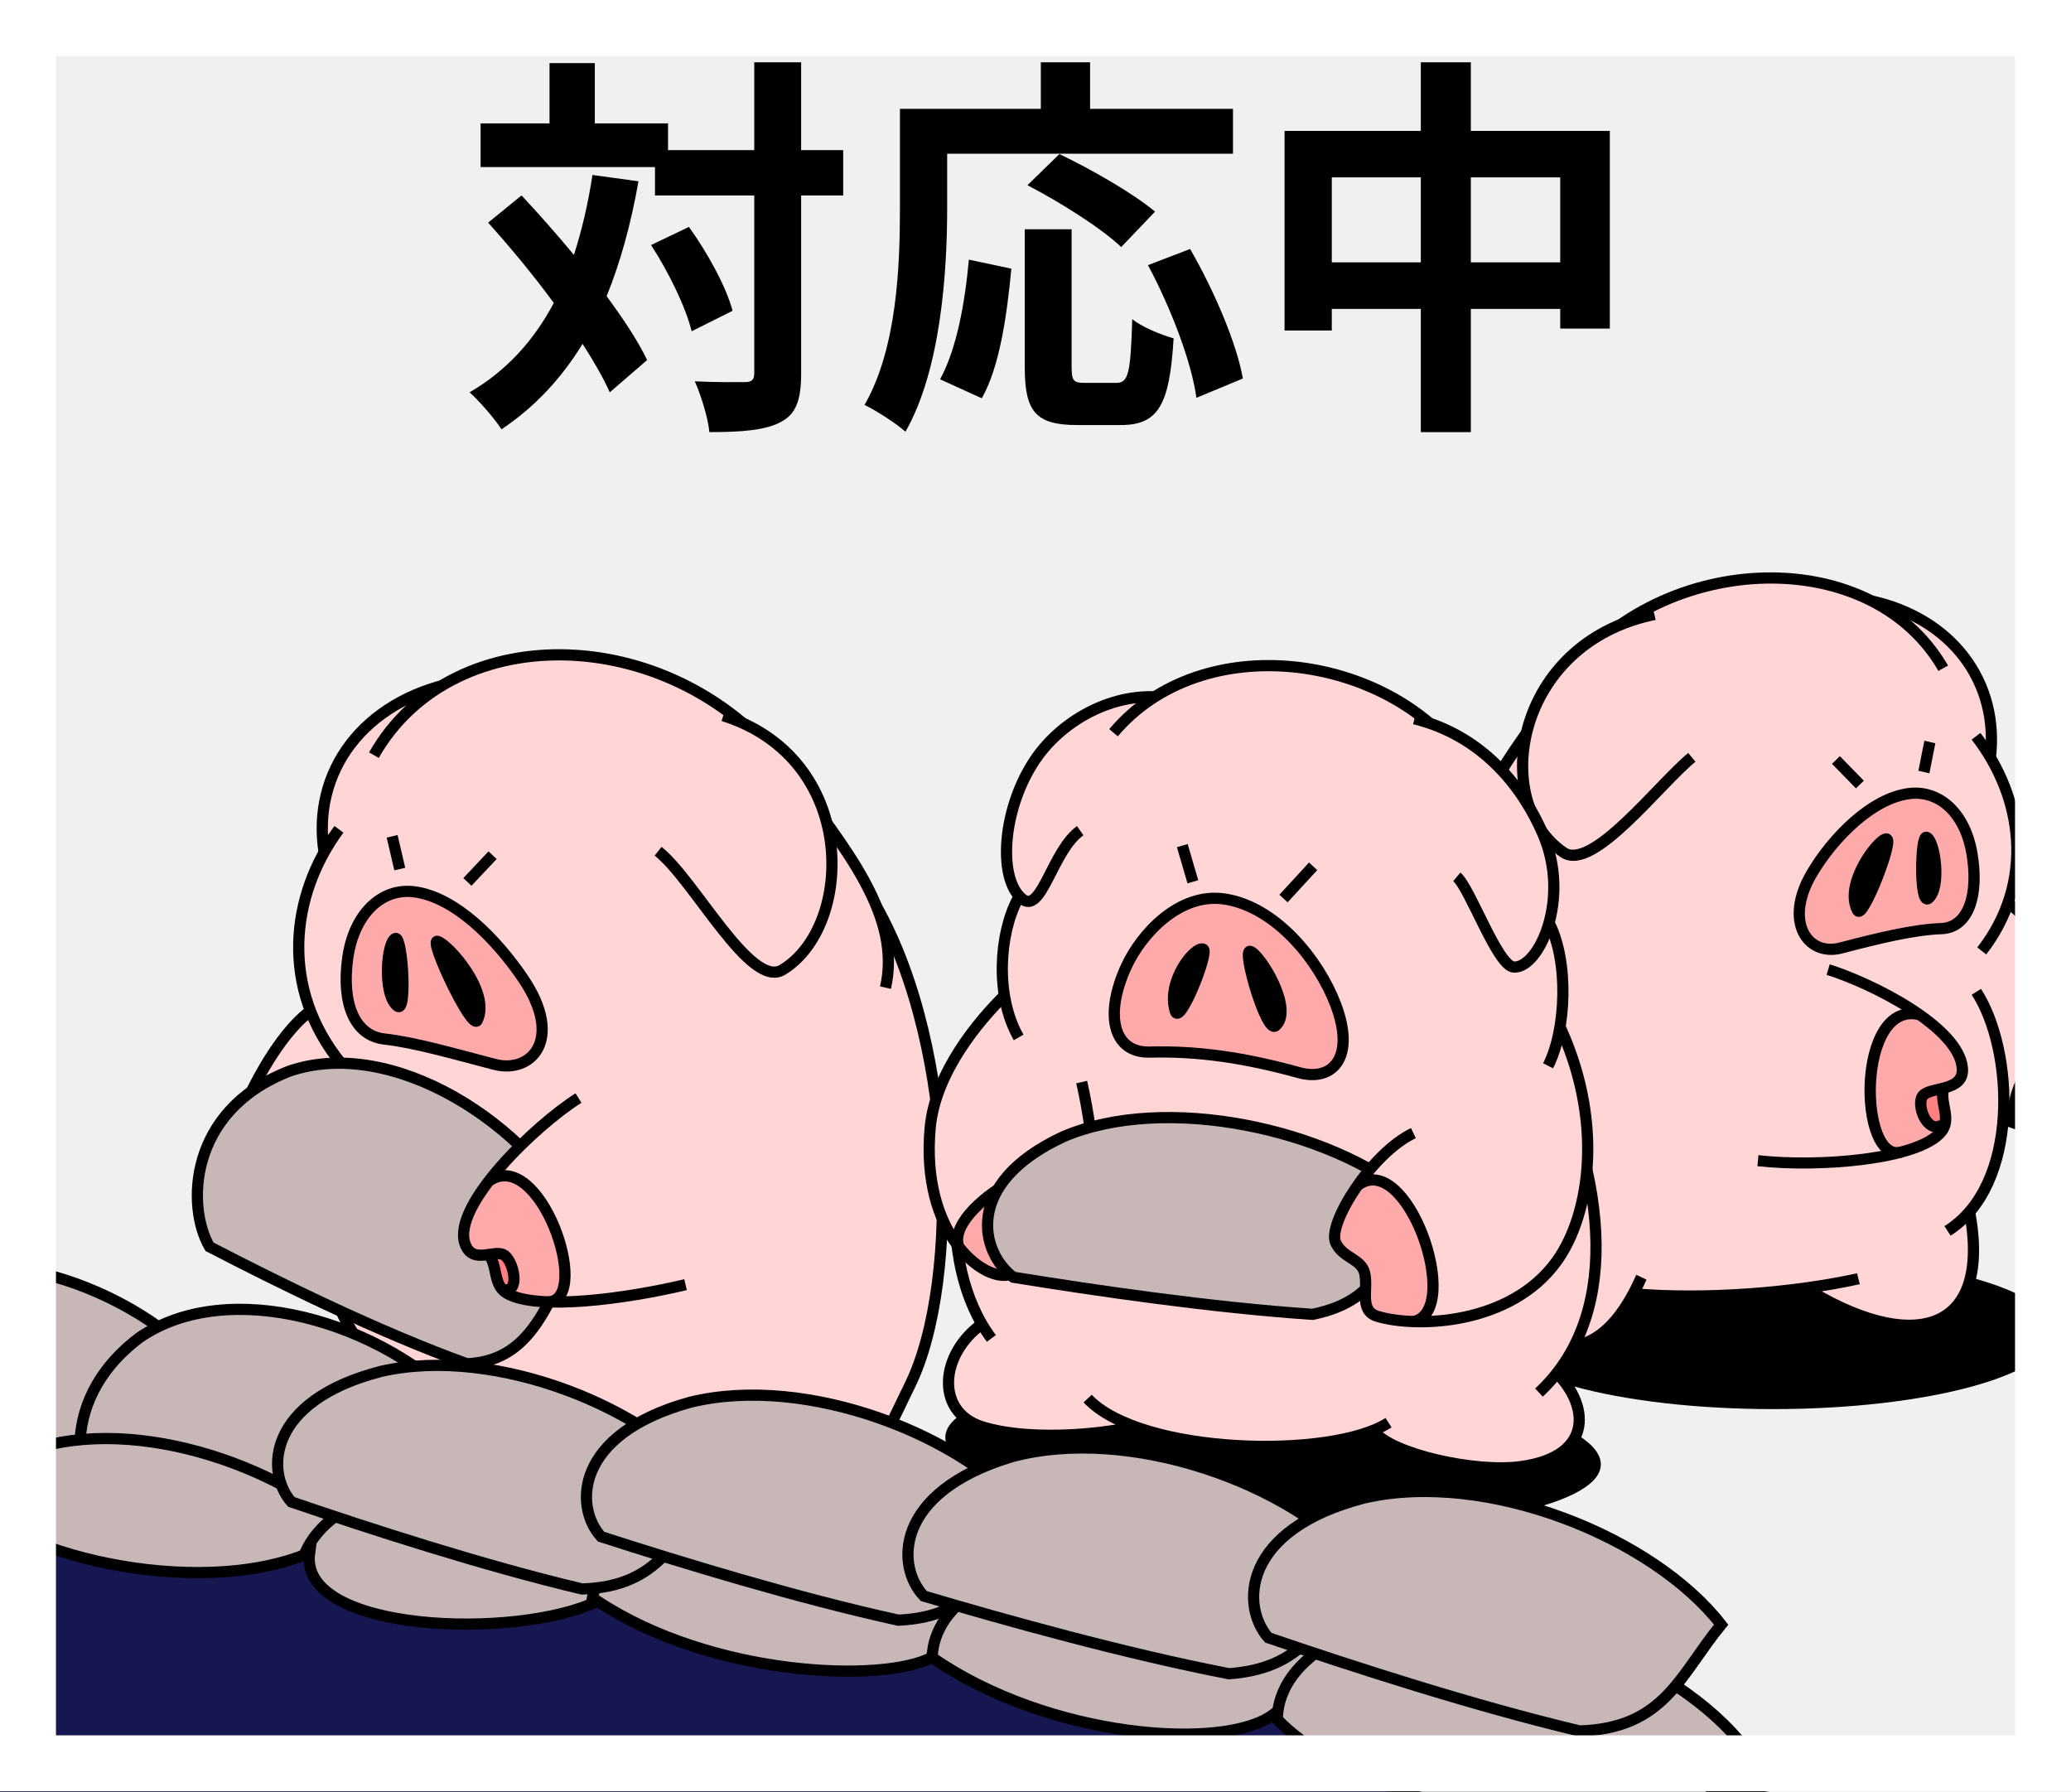
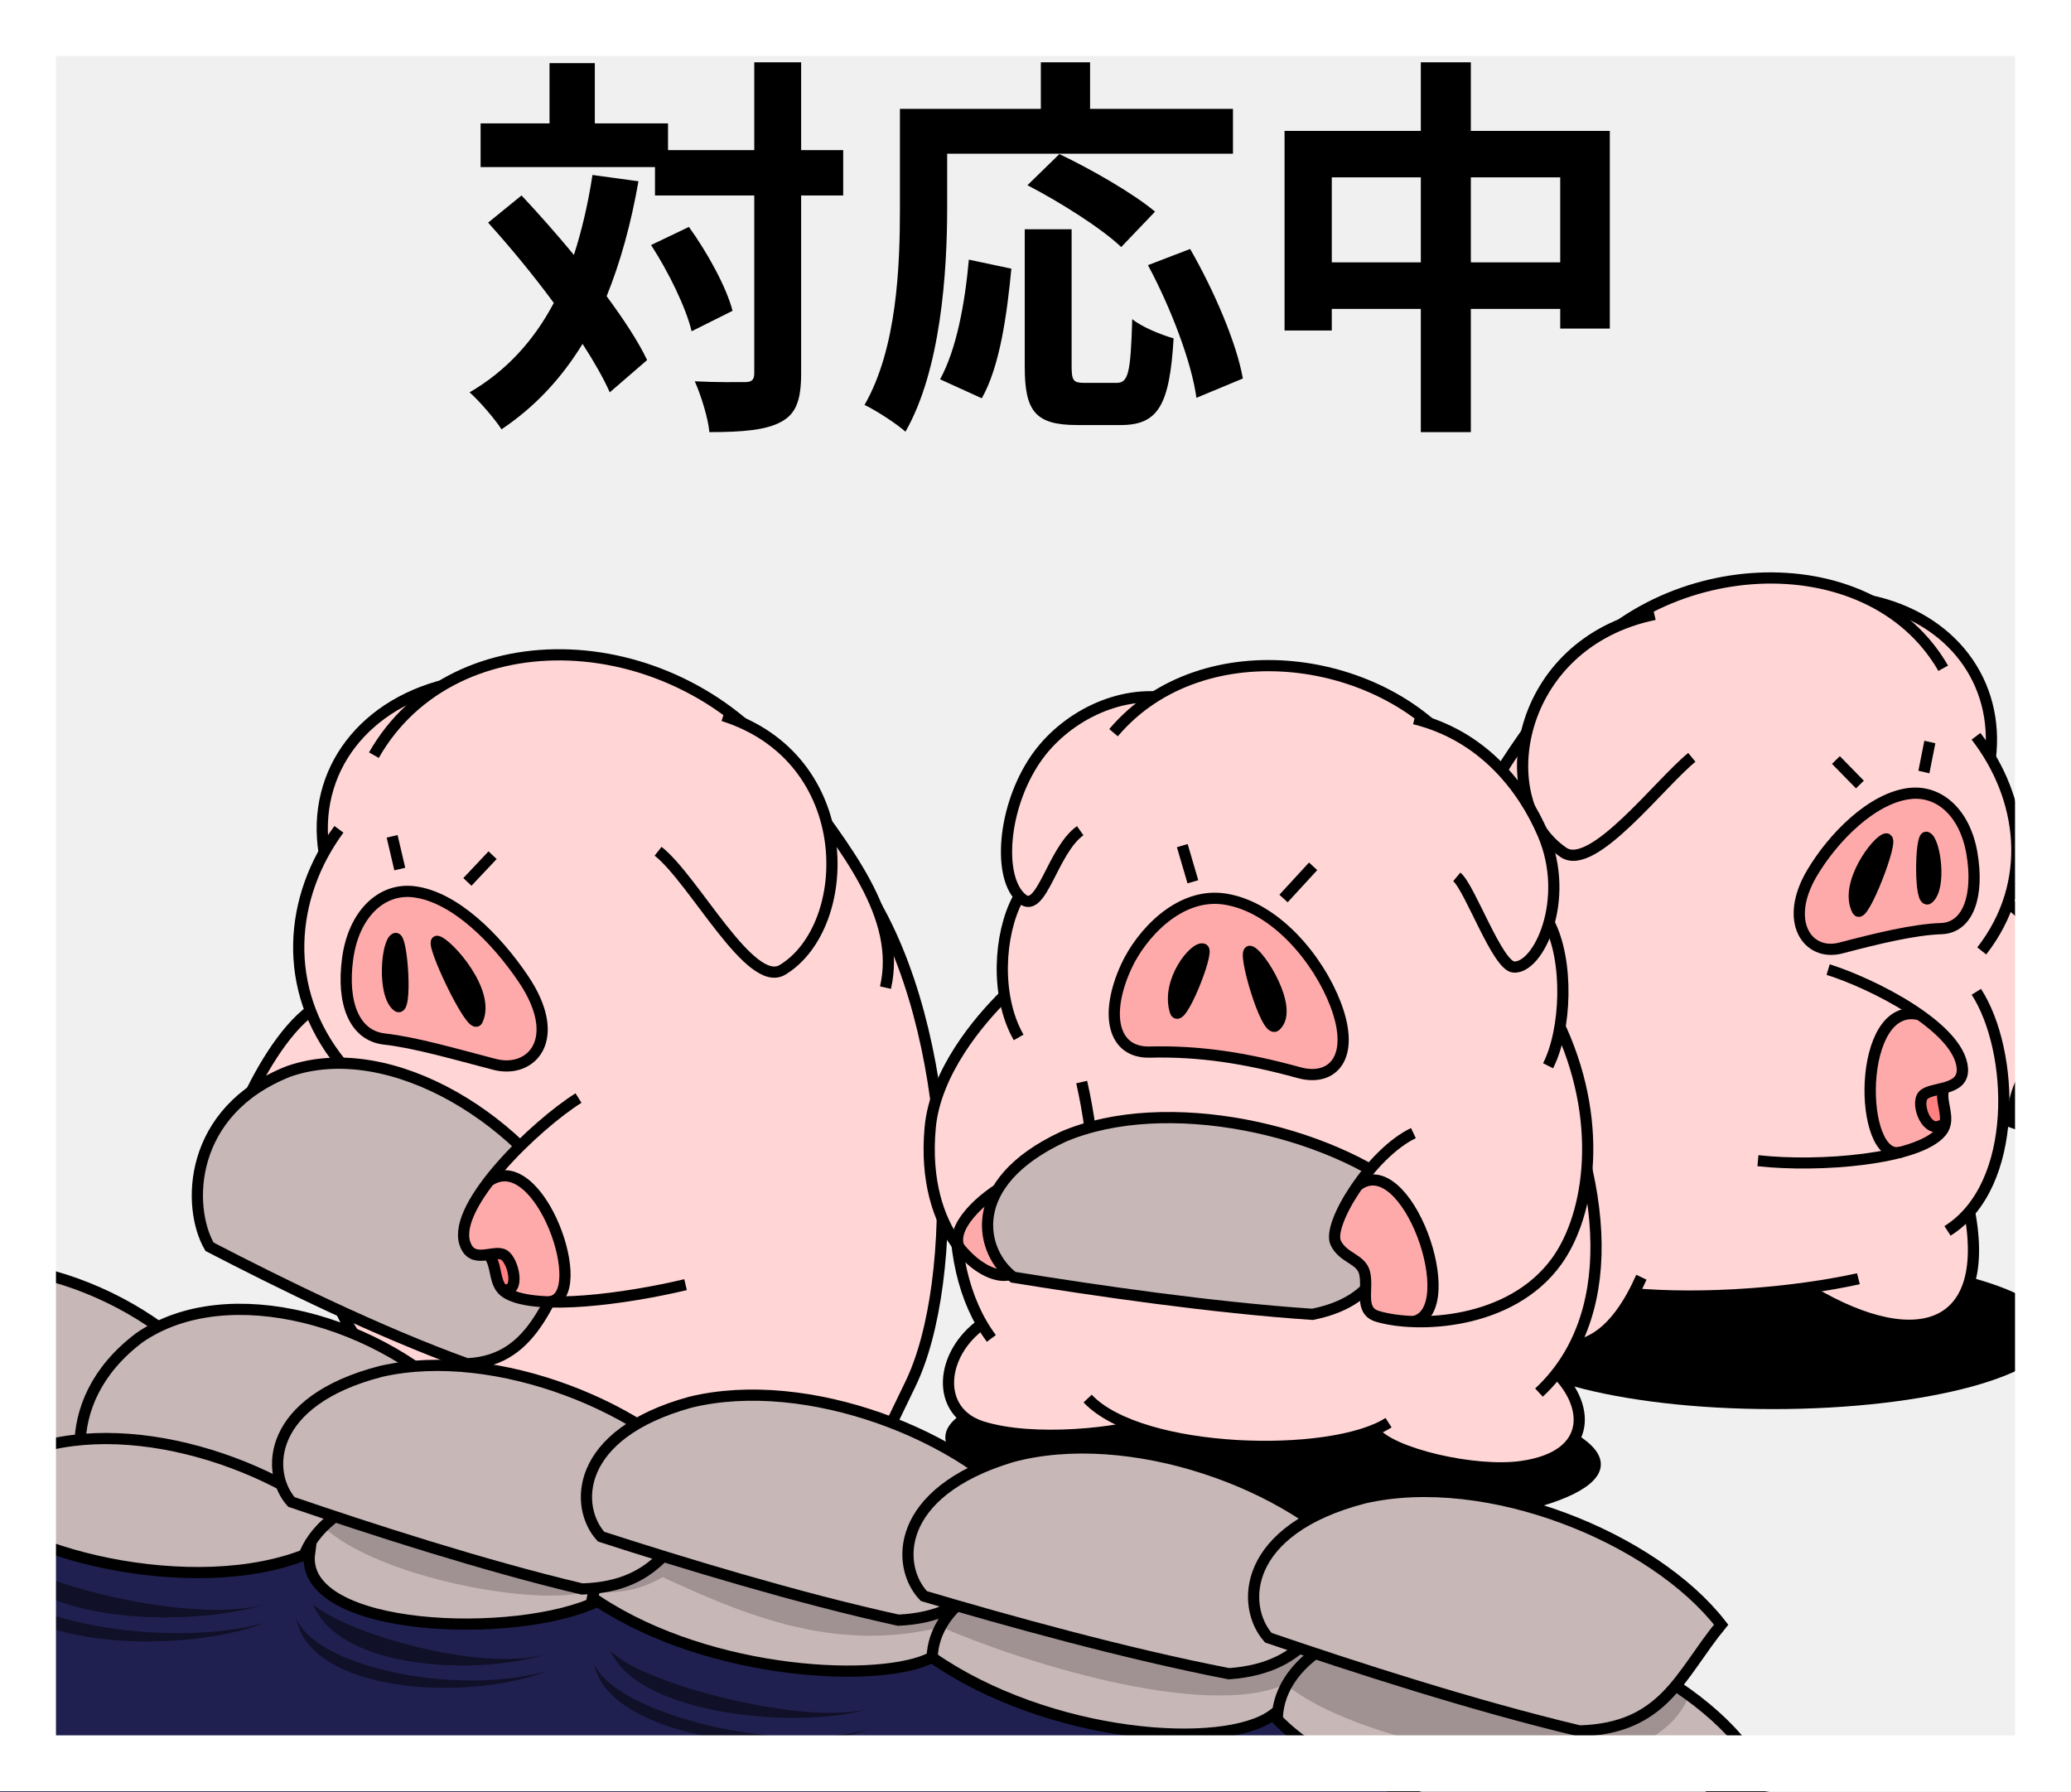
<svg xmlns="http://www.w3.org/2000/svg" width="370" height="320" id="svg3172" version="1.1">
  <defs id="defs3174" />
  <g id="layer1" transform="translate(0,-732.3622)" style="display:none">
    <path style="fill:none;stroke:#0000ff;stroke-width:1px;stroke-linecap:butt;stroke-linejoin:miter;stroke-opacity:1;display:inline" d="M 10,1042.362 360,742.362" id="path3025" />
    <path style="fill:none;stroke:#0000ff;stroke-width:1px;stroke-linecap:butt;stroke-linejoin:miter;stroke-opacity:1;display:inline" d="M 10,742.362 360,1042.362" id="path3027" />
    <path style="fill:none;stroke:#ff0000;stroke-width:1px;stroke-linecap:butt;stroke-linejoin:miter;stroke-opacity:1;display:inline" d="m 10,732.362 0,320" id="path3006" />
    <path style="fill:none;stroke:#ff0000;stroke-width:1px;stroke-linecap:butt;stroke-linejoin:miter;stroke-opacity:1;display:inline" d="m 360,732.362 0,320" id="path3010" />
    <path style="fill:none;stroke:#ff0000;stroke-width:1px;stroke-linecap:butt;stroke-linejoin:miter;stroke-opacity:1;display:inline" d="m 0,742.362 370,3e-5" id="path3016" />
    <path style="fill:none;stroke:#ff0000;stroke-width:1px;stroke-linecap:butt;stroke-linejoin:miter;stroke-opacity:1;display:inline" d="m 0,1042.362 370,0" id="path3018" />
  </g>
  <g id="layer3">
    <path style="fill:#000000;fill-opacity:1;stroke:none" id="path11578-5" d="m 396.687,247.168 a 59.397,16.263 0 1 1 -118.794,0 59.397,16.263 0 1 1 118.794,0 z" transform="matrix(0.985783,0.04311666,-0.04065994,0.8443494,-94.9991,35.94986)" />
    <path style="fill:#000000;fill-opacity:1;stroke:none" id="path11578" d="m 396.687,247.168 a 59.397,16.263 0 1 1 -118.794,0 59.397,16.263 0 1 1 118.794,0 z" transform="matrix(0.8452381,0,0,0.8452381,31.69354,29.0598)" />
    <g transform="matrix(-0.9172124,0,0.0329198,0.9172124,403.6905,-4.354819)" id="g4442-5" style="stroke-width:2.181">
      <path id="path5091-2-4-4-7" d="m 80.368,121.703 c -15.962,3.337 -24.8,15.954 -22.443,30.696 l 0.349,34.822 9.24,57.224 22.195,10.187 67.726,-80.215 z" style="fill:#ffd5d5;stroke:#000000;stroke-width:2.181;stroke-linecap:butt;stroke-linejoin:miter;stroke-opacity:1;display:inline" />
      <path style="fill:#ffd5d5;stroke:none;display:inline" d="m 60.813,221.367 c -4.473,2.395 -10.438,4.365 -13.735,3.627 -2.779,-0.622 -2.392,-5.39 -4.065,-6.994 -1.323,-0.032 -2.927,0.332 -3.544,-1.217 -2.514,-6.316 6.91,-29.217 15.928,-36.098 l 13.855,7.699 z" id="path3633-4-4" />
      <path id="path4441-5-7" d="M 98.532,255.052 C 77.286,268.873 61.439,264.55 65.159,240.55" style="fill:#ffd5d5;stroke:#000000;stroke-width:2.181;stroke-linecap:butt;stroke-linejoin:miter;stroke-opacity:1" />
      <path id="path4439-61-3" d="m 87.25,253.799 c 12.064,2.649 29.86,4.264 44.787,2.855 l 22.65,-81.27" style="fill:#ffd5d5;stroke:#000000;stroke-width:2.181;stroke-linecap:butt;stroke-linejoin:miter;stroke-opacity:1" />
      <path id="path3911-8-4" d="m 156.269,165.385 c 18.939,21.656 15.515,63.348 6.287,82.069 -5.285,10.722 -8.583,20.194 -18.562,19.534 -7.582,-0.501 -12.203,-8.757 -14.486,-13.481" style="fill:#ffd5d5;stroke:#000000;stroke-width:2.181;stroke-linecap:butt;stroke-linejoin:miter;stroke-opacity:1;display:inline" />
      <path id="path3536-6-0" d="m 66.464,134.9 c 13.553,-25.092 55.706,-22.602 74.301,2.842 10.465,14.319 21.534,26.361 18.65,39.092" style="fill:#ffd5d5;stroke:#000000;stroke-width:2.181;stroke-linecap:butt;stroke-linejoin:miter;stroke-opacity:1;display:inline" />
      <path id="path5093-4-2-5-8" d="m 60.553,148.152 c -8.82,11.936 -10.449,28.5 0.382,41.802" style="fill:#ffd5d5;stroke:#000000;stroke-width:2.181;stroke-linecap:butt;stroke-linejoin:miter;stroke-opacity:1;display:inline" />
      <path id="path5095-5-3-0-8" d="m 69.584,149.264 1.368,5.849" style="fill:none;stroke:#000000;stroke-width:2.181;stroke-linecap:butt;stroke-linejoin:miter;stroke-opacity:1;display:inline" />
      <path id="path5097-5-2-9-1" d="m 88.004,152.773 -4.501,4.772" style="fill:none;stroke:#000000;stroke-width:2.181;stroke-linecap:butt;stroke-linejoin:miter;stroke-opacity:1;display:inline" />
      <path id="path5099-1-2-0-5" d="m 122.351,124.418 c 27.44,5.579 33.509,36.479 19.363,46.351 -5.524,3.855 -19.187,-13.42 -25.663,-18.512" style="fill:#ffd5d5;stroke:#000000;stroke-width:2.181;stroke-linecap:butt;stroke-linejoin:miter;stroke-opacity:1;display:inline" />
      <path id="path5101-7-1-0-2" d="m 73.919,159.302 c 7.313,0.873 15.197,8.561 19.569,15.551 5.873,9.389 1.415,16.229 -5.136,14.531 -7.118,-1.845 -14.298,-3.591 -19.668,-3.772 -5.387,-0.182 -7.612,-6.64 -6.515,-14.69 1.065,-7.816 5.883,-12.321 11.749,-11.621 z" style="fill:#ffaaaa;stroke:#000000;stroke-width:2.181;stroke-linecap:butt;stroke-linejoin:miter;stroke-opacity:1;display:inline" />
      <path id="path5105-1-6-6-3" d="m 84.86,182.077 c -0.937,1.931 -7.741,-14.141 -6.133,-13.944 1.735,0.212 8.6,8.858 6.133,13.944 z" style="fill:#000000;stroke:#000000;stroke-width:2.181;display:inline" />
      <path id="path5107-1-8-1-2" d="m 70.876,167.819 c 1.224,-0.42 1.89,13.325 0.126,11.917 -2.725,-2.174 -1.68,-11.384 -0.126,-11.917 z" style="fill:#000000;stroke:#000000;stroke-width:2.181;display:inline" />
      <path id="path3633-01-4" d="m 43.114,217.655 c 1.673,1.604 1.334,6.187 4.065,6.994 2.247,0.664 6.784,-0.746 6.784,-0.746 6.736,-1.618 -7.223,-24.433 -13.508,-17.657 0,0 -2.592,7.109 -0.884,10.193 1.37,2.474 3.544,1.217 3.544,1.217 z" style="fill:#ffaaaa;stroke:none;display:inline" />
      <path id="path5109-2-7-9-34-12-6" d="m 45.143,223.102 c 4.271,1.86 2.653,-3.168 1.467,-4.419 -1.394,-1.471 -3.395,-0.631 -3.395,-0.631 1.673,1.604 1.928,5.05 1.928,5.05 z" style="fill:#ff8080;stroke:none;display:inline" />
      <path style="fill:none;stroke:#000000;stroke-width:2.181;stroke-linecap:butt;stroke-linejoin:miter;stroke-opacity:1;display:inline" d="m 60.976,221.197 c -4.473,2.395 -10.438,4.365 -13.735,3.627 -2.779,-0.622 -2.392,-5.39 -4.065,-6.994" id="path3633-6" />
      <path style="fill:none;stroke:#000000;stroke-width:2.181;stroke-linecap:butt;stroke-linejoin:miter;stroke-opacity:1;display:inline" d="m 45.103,222.88 c 4.271,1.86 2.653,-3.168 1.467,-4.419 -1.394,-1.471 -5.651,0.67 -6.938,-1.848 -2.745,-5.369 6.497,-29.217 15.928,-36.098" id="path5109-2-7-9-34-6" />
      <path id="path5111-7-6-0-4-2" d="m 54.024,224.078 c 6.736,-1.618 -7.216,-24.592 -13.5,-17.816" style="fill:none;stroke:#000000;stroke-width:2.181;stroke-linecap:butt;stroke-linejoin:miter;stroke-opacity:1;display:inline" />
      <path id="path3570-89-9" d="M 69.558,244.478 C 55.135,235.621 55.262,209.373 62.274,197.915" style="fill:#ffd5d5;stroke:#000000;stroke-width:2.181;stroke-linecap:butt;stroke-linejoin:miter;stroke-opacity:1;display:inline" />
    </g>
    <g transform="matrix(-0.972022,0.3629285,0.3978155,0.9589961,342.9625,-52.286)" id="g4433-0" style="stroke-width:1.928">
      <path id="path3475-5-4" d="m 121.632,224.649 c -9.295,4.796 -25.651,9.491 -31.085,6.368 -2.707,-1.556 -1.515,-5.314 -3.605,-7.309 0,0 -2.962,1.271 -3.943,-1.652 -2.288,-6.821 8.801,-19.183 14.845,-23.999" style="fill:#ffd5d5;stroke:none;display:inline" />
      <path id="path5109-2-7-3-7-9" d="m 83.015,222.231 c -1.538,-4.26 3.299,-11.222 3.299,-11.222 9.046,-6.312 19.616,20.344 11.939,21.06 0,0 -5.797,0.618 -7.69,-0.877 -2.451,-1.935 -1.515,-5.314 -3.605,-7.309 0,0 -3.043,0.842 -3.943,-1.652 z" style="fill:#ffaaaa;stroke:none;display:inline" />
      <path id="path5109-2-7-3-9-3" d="m 89.867,230.212 c 3.171,0.803 2.98,-4.864 1.221,-5.854 -1.815,-1.022 -4.125,-0.383 -4.125,-0.383 2.089,1.995 2.905,6.237 2.905,6.237 z" style="fill:#ff8080;stroke:none;display:inline" />
      <g id="g12395-4-1" style="stroke-width:1.896;display:inline" transform="matrix(-1.016403,0,0,1.016403,166.0771,31.00509)">
        <path id="path3475-1" d="m 43.681,190.552 c 9.145,4.719 25.237,9.338 30.583,6.265 2.664,-1.531 1.465,-5.141 3.52,-7.104" style="fill:none;stroke:#000000;stroke-width:1.896;stroke-linecap:butt;stroke-linejoin:miter;stroke-opacity:1;display:inline" />
        <path id="path5109-2-7-3-99" d="m 74.953,195.762 c -3.12,0.79 -2.932,-4.786 -1.201,-5.76 1.785,-1.005 6.677,1.859 7.938,-2.001 2.197,-6.729 -8.659,-18.874 -14.605,-23.611" style="fill:none;stroke:#000000;stroke-width:1.896;stroke-linecap:butt;stroke-linejoin:miter;stroke-opacity:1;display:inline" />
        <path style="fill:none;stroke:#000000;stroke-width:1.896;stroke-linecap:butt;stroke-linejoin:miter;stroke-opacity:1;display:inline" d="M 66.698,197.679 C 59.145,196.975 69.544,170.749 78.444,176.96" id="path5111-7-6-7-5" />
      </g>
    </g>
    <path style="fill:#c8b7b7;stroke:#000000;stroke-width:2;stroke-linecap:butt;stroke-linejoin:miter;stroke-opacity:1" d="M 36.463,244.146 C 21.533,228.083 -6.178,220.168 -21.978,231.161 c -15.547,11.787 -10.969,28.41 -5.124,34.047 13.719,2.818 33.332,6.41 49.952,7.569 11.899,-3.973 10.823,-16.102 13.613,-28.631 z" id="path3750-1-6" />
    <path style="fill:#161650;stroke:#000000;stroke-width:2;stroke-linecap:butt;stroke-linejoin:miter;stroke-opacity:1" d="m -38.602,263.751 0,105.88 449.991,0 0,-33.088 z" id="path4578" />
    <g id="g4442" style="stroke-width:2">
      <path id="path5091-2-4-4" d="m 81.11,121.973 c -15.962,3.337 -25.542,15.684 -23.184,30.426 l 0.349,34.822 9.24,57.224 22.195,10.187 67.726,-80.215 z" style="fill:#ffd5d5;stroke:#000000;stroke-width:2;stroke-linecap:butt;stroke-linejoin:miter;stroke-opacity:1;display:inline" />
      <path style="fill:#ffd5d5;stroke:none;display:inline" d="m 60.813,221.367 c -4.473,2.395 -10.438,4.365 -13.735,3.627 -2.779,-0.622 -2.392,-5.39 -4.065,-6.994 -1.323,-0.032 -2.927,0.332 -3.544,-1.217 -2.514,-6.316 6.91,-29.217 15.928,-36.098 l 13.855,7.699 z" id="path3633-4" />
      <path id="path4441-5" d="M 98.532,255.052 C 77.286,268.873 61.439,264.55 65.159,240.55" style="fill:#ffd5d5;stroke:#000000;stroke-width:2;stroke-linecap:butt;stroke-linejoin:miter;stroke-opacity:1" />
      <path id="path4439-61" d="m 87.25,253.799 c 12.064,2.649 29.86,4.264 44.787,2.855 l 22.65,-81.27" style="fill:#ffd5d5;stroke:#000000;stroke-width:2;stroke-linecap:butt;stroke-linejoin:miter;stroke-opacity:1" />
      <path id="path3911-8" d="m 155.125,159.477 c 15.508,24.706 16.658,69.257 7.43,87.977 -5.285,10.722 -8.583,20.194 -18.562,19.534 -7.582,-0.501 -12.203,-8.757 -14.486,-13.481" style="fill:#ffd5d5;stroke:#000000;stroke-width:2;stroke-linecap:butt;stroke-linejoin:miter;stroke-opacity:1;display:inline" />
      <path id="path3536-6" d="m 66.801,134.9 c 14.362,-25.226 54.291,-23.411 73.964,2.842 10.636,14.192 20.321,25.956 17.437,38.688" style="fill:#ffd5d5;stroke:#000000;stroke-width:2;stroke-linecap:butt;stroke-linejoin:miter;stroke-opacity:1;display:inline" />
      <path id="path5093-4-2-5" d="m 60.553,148.152 c -8.82,11.936 -10.449,28.5 0.382,41.802" style="fill:#ffd5d5;stroke:#000000;stroke-width:2;stroke-linecap:butt;stroke-linejoin:miter;stroke-opacity:1;display:inline" />
      <path id="path5095-5-3-0" d="m 70.056,149.399 1.368,5.849" style="fill:none;stroke:#000000;stroke-width:2;stroke-linecap:butt;stroke-linejoin:miter;stroke-opacity:1;display:inline" />
      <path id="path5097-5-2-9" d="m 88.004,152.773 -4.501,4.772" style="fill:none;stroke:#000000;stroke-width:2;stroke-linecap:butt;stroke-linejoin:miter;stroke-opacity:1;display:inline" />
      <path id="path5099-1-2-0" d="m 129.213,127.849 c 24.2,7.676 23.407,37.623 10.595,45.398 -5.759,3.495 -15.756,-16.088 -22.233,-21.18" style="fill:#ffd5d5;stroke:#000000;stroke-width:2;stroke-linecap:butt;stroke-linejoin:miter;stroke-opacity:1;display:inline" />
      <path id="path5101-7-1-0" d="m 73.919,159.302 c 7.313,0.873 14.755,8.421 19.569,15.551 7.295,10.807 1.438,16.987 -5.113,15.29 -7.118,-1.845 -14.085,-3.899 -19.691,-4.53 -5.357,-0.603 -7.667,-6.348 -6.571,-14.398 1.065,-7.816 5.939,-12.613 11.804,-11.913 z" style="fill:#ffaaaa;stroke:#000000;stroke-width:2;stroke-linecap:butt;stroke-linejoin:miter;stroke-opacity:1;display:inline" />
      <path id="path5105-1-6-6" d="m 85.265,182.279 c -0.937,1.931 -8.696,-14.489 -7.12,-14.118 1.82,0.428 9.587,9.032 7.12,14.118 z" style="fill:#000000;stroke:#000000;stroke-width:2;display:inline" />
      <path id="path5107-1-8-1" d="m 70.656,167.643 c 1.224,-0.42 2.111,13.502 0.347,12.094 -2.725,-2.174 -1.901,-11.56 -0.347,-12.094 z" style="fill:#000000;stroke:#000000;stroke-width:2;display:inline" />
      <path id="path3633-01" d="m 43.114,217.655 c 1.673,1.604 1.334,6.187 4.065,6.994 2.247,0.664 6.784,-0.746 6.784,-0.746 6.736,-1.618 -7.223,-24.433 -13.508,-17.657 0,0 -2.592,7.109 -0.884,10.193 1.37,2.474 3.544,1.217 3.544,1.217 z" style="fill:#ffaaaa;stroke:none;display:inline" />
      <path id="path5109-2-7-9-34-12" d="m 45.143,223.102 c 4.271,1.86 2.653,-3.168 1.467,-4.419 -1.394,-1.471 -3.395,-0.631 -3.395,-0.631 1.673,1.604 1.928,5.05 1.928,5.05 z" style="fill:#ff8080;stroke:none;display:inline" />
      <path style="fill:none;stroke:#000000;stroke-width:2;stroke-linecap:butt;stroke-linejoin:miter;stroke-opacity:1;display:inline" d="m 60.976,221.197 c -4.473,2.395 -10.438,4.365 -13.735,3.627 -2.779,-0.622 -2.392,-5.39 -4.065,-6.994" id="path3633" />
      <path style="fill:none;stroke:#000000;stroke-width:2;stroke-linecap:butt;stroke-linejoin:miter;stroke-opacity:1;display:inline" d="m 45.103,222.88 c 4.271,1.86 2.653,-3.168 1.467,-4.419 -1.394,-1.471 -5.651,0.67 -6.938,-1.848 -2.745,-5.369 6.497,-29.217 15.928,-36.098" id="path5109-2-7-9-34" />
      <path id="path5111-7-6-0-4" d="m 54.024,224.078 c 6.736,-1.618 -7.216,-24.592 -13.5,-17.816" style="fill:none;stroke:#000000;stroke-width:2;stroke-linecap:butt;stroke-linejoin:miter;stroke-opacity:1;display:inline" />
      <path id="path3570-89" d="M 69.558,244.478 C 55.135,235.621 55.262,209.373 62.274,197.915" style="fill:#ffd5d5;stroke:#000000;stroke-width:2;stroke-linecap:butt;stroke-linejoin:miter;stroke-opacity:1;display:inline" />
    </g>
    <path style="fill:#c8b7b7;stroke:#000000;stroke-width:2;stroke-linecap:butt;stroke-linejoin:miter;stroke-opacity:1" d="m 104.333,219.795 c -9.982,-19.526 -34.484,-34.7 -52.683,-28.432 -18.172,7.1 -18.302,24.341 -14.216,31.359 12.43,6.453 30.32,15.258 45.993,20.906 12.532,-0.577 14.804,-12.539 20.906,-23.833 z" id="path3750" />
    <path style="fill:#c8b7b7;stroke:#000000;stroke-width:2;stroke-linecap:butt;stroke-linejoin:miter;stroke-opacity:1" d="M 83.299,251.985 C 68.37,235.922 40.659,228.007 24.859,239 c -15.547,11.787 -10.969,28.41 -5.124,34.047 13.719,2.818 33.332,6.41 49.952,7.569 11.899,-3.973 10.823,-16.102 13.613,-28.631 z" id="path3750-1" />
    <path style="fill:#c8b7b7;stroke:#000000;stroke-width:2;stroke-linecap:butt;stroke-linejoin:miter;stroke-opacity:1" d="m 67.332,278.736 c -11.037,-14.225 -38.128,-25.279 -58.252,-20.713 -20.093,5.172 -20.236,17.733 -15.719,22.846 13.744,4.701 33.524,11.116 50.854,15.23 13.856,-0.421 16.369,-9.135 23.116,-17.363 z" id="path3750-7" />
    <path style="fill:#c8b7b7;stroke:#000000;stroke-width:2;stroke-linecap:butt;stroke-linejoin:miter;stroke-opacity:1" d="M 131.535,286.654 C 120.265,272.128 92.601,260.841 72.053,265.503 51.536,270.785 51.389,283.611 56.002,288.832 c 14.034,4.8 34.232,11.35 51.929,15.552 14.149,-0.429 16.714,-9.328 23.604,-17.729 z" id="path3750-7-4" />
    <path style="fill:#c8b7b7;stroke:#000000;stroke-width:2;stroke-linecap:butt;stroke-linejoin:miter;stroke-opacity:1" d="m 184.952,292.549 c -11.469,-14.782 -39.62,-26.268 -60.53,-21.524 -20.878,5.375 -21.028,18.426 -16.333,23.739 14.281,4.885 34.835,11.55 52.843,15.826 14.398,-0.437 17.009,-9.493 24.02,-18.042 z" id="path3750-7-0" />
    <g id="g4498" style="stroke-width:2">
      <path id="path4243" d="m 205.791,253.927 c -5.3,2.068 -21.148,3.875 -30.39,0.932 -8.379,-2.668 -7.498,-13.007 0.113,-18.399 l 101.917,8.175 c 6.62,5.967 7.539,15.511 -5.614,17.347 -8.464,1.182 -23.259,-2.324 -26.225,-6.178" style="fill:#ffd5d5;stroke:#000000;stroke-width:2;stroke-linecap:butt;stroke-linejoin:miter;stroke-opacity:1;display:inline" />
      <path id="path4309" d="m 177.115,239.095 c -10.066,-13.462 -8.17,-38.567 4.24,-56.904 l 93.071,2.326 c 14.011,27.766 14.389,51.342 0.523,64.254" style="fill:#ffd5d5;stroke:#000000;stroke-width:2;stroke-linecap:butt;stroke-linejoin:miter;stroke-opacity:1;display:inline" />
      <path id="path3570-7-9-0" d="m 248.074,254.149 c -10.242,6.588 -44.286,5.748 -53.759,-4.307" style="fill:#ffd5d5;stroke:#000000;stroke-width:2;stroke-linecap:butt;stroke-linejoin:miter;stroke-opacity:1;display:inline" />
      <path id="path5109-2-7-7-20-2-7-1" d="m 179.573,177.739 c -4.84,4.728 -12.51,13.942 -13.408,23.723 -1.74,18.945 9.41,27.49 14.075,26.307 3.396,-0.861 0.097,-6.795 3.673,-7.702 3.558,-0.902 6.929,1.195 9.72,-0.563 2.908,-1.832 2.076,-15.288 -0.405,-26.161" style="fill:#ffd5d5;stroke:none;display:inline" />
      <path id="path5111-7-6-1-0-5-6-4" d="m 195.389,211.112 c -3.786,-8.984 -27.17,4.772 -23.889,11.845 0,0 4.217,5.965 8.883,4.782 3.396,-0.861 0.097,-6.795 3.673,-7.702 3.558,-0.902 6.929,1.195 9.72,-0.563 2.908,-1.832 1.614,-8.362 1.614,-8.362 z" style="fill:#ffaaaa;stroke:none;display:inline" />
      <path id="path5109-2-7-7-20-2-7" d="m 179.596,177.695 c -4.84,4.728 -12.51,13.942 -13.408,23.723 -1.74,18.945 9.41,27.49 14.075,26.307 3.396,-0.861 0.097,-6.795 3.673,-7.702 3.558,-0.902 6.929,1.195 9.72,-0.563 2.908,-1.832 2.076,-15.288 -0.405,-26.161" style="fill:none;stroke:#000000;stroke-width:2;stroke-linecap:butt;stroke-linejoin:miter;stroke-opacity:1;display:inline" />
      <path id="path5111-7-6-1-0-5-6" d="m 171.38,222.942 c -3.281,-7.073 20.344,-20.898 24.131,-11.914" style="fill:none;stroke:#000000;stroke-width:2;stroke-linecap:butt;stroke-linejoin:miter;stroke-opacity:1;display:inline" />
    </g>
    <path style="fill:#c8b7b7;stroke:#000000;stroke-width:2;stroke-linecap:butt;stroke-linejoin:miter;stroke-opacity:1" d="m 252.1,213.878 c -14.612,-12.2 -43.902,-18.63 -62.138,-10.817 -18.039,8.406 -14.718,20.807 -8.933,25.102 14.61,2.369 35.539,5.432 53.462,6.632 13.307,-2.697 13.34,-11.698 17.609,-20.917 z" id="path3750-7-4-9" />
    <g id="g11550">
      <path style="fill:#ffd5d5;stroke:none;display:inline" d="m 122.481,229.492 c -10.588,2.511 -26.45,4.68 -31.884,1.556 -2.707,-1.556 -1.489,-5.226 -3.578,-7.22 -1.112,0.255 -3.192,0.729 -3.969,-1.74 -2.16,-6.862 12.653,-21.119 20.304,-25.934" id="path3475-5" />
      <path id="path5111-7-6-7-49" d="m 83.045,222.092 c -1.173,-3.56 2.457,-8.912 4.288,-11.099 9.046,-6.312 18.452,20.854 10.775,21.57 -1.377,0.041 -5.32,-0.223 -7.516,-1.51 -2.694,-1.579 -1.489,-5.226 -3.578,-7.22 -0.912,0.174 -3.197,0.604 -3.969,-1.74 z" style="fill:#ffaaaa;stroke:none;display:inline" />
      <path style="fill:#ff8080;stroke:none;display:inline" d="m 87.016,223.827 c 2.089,1.995 0.871,5.664 3.228,6.684 2.821,0.267 1.526,-5.359 -0.234,-6.346 -1.373,-0.77 -1.619,0.045 -2.994,-0.338 z" id="path3475-0" />
      <g style="stroke-width:2" id="g4433">
        <g transform="matrix(-1.016403,0,0,1.016403,166.0771,31.00509)" style="stroke-width:1.968;display:inline" id="g12395-4">
          <path style="fill:none;stroke:#000000;stroke-width:1.968;stroke-linecap:butt;stroke-linejoin:miter;stroke-opacity:1;display:inline" d="m 42.895,195.286 c 10.417,2.471 26.023,4.604 31.37,1.531 2.664,-1.531 1.465,-5.141 3.52,-7.104" id="path3475" />
          <path style="fill:none;stroke:#000000;stroke-width:1.968;stroke-linecap:butt;stroke-linejoin:miter;stroke-opacity:1;display:inline" d="m 74.953,196.131 c -3.12,0.79 -1.845,-5.111 -0.114,-6.085 1.785,-1.005 5.59,1.816 6.851,-2.045 2.197,-6.729 -12.449,-20.778 -19.977,-25.516" id="path5109-2-7-3" />
          <path id="path5111-7-6-7" d="m 66.87,198.303 c -7.553,-0.704 1.701,-27.432 10.601,-21.222" style="fill:none;stroke:#000000;stroke-width:1.968;stroke-linecap:butt;stroke-linejoin:miter;stroke-opacity:1;display:inline" />
        </g>
      </g>
    </g>
    <g id="g4483" style="stroke-width:2">
      <path id="path5109-2-7-7-20-6-4" d="m 278.213,182.483 c 8.434,17.421 5.945,34.441 -0.11,42.847 -8.278,11.49 -25.178,11.941 -32.039,9.864 -3.342,-1.012 -1.591,-4.829 -2.284,-7.732 -0.618,-2.588 -3.858,-2.622 -5.173,-5.416 -1.551,-3.298 6.342,-15.978 13.885,-19.583" style="fill:#ffd5d5;stroke:none;display:inline" />
      <path id="path5111-7-6-1-0-0-8" d="m 252.734,235.961 c 8.885,-2.013 -1.466,-31.125 -10.256,-24.135 0,0 -5.28,6.893 -3.729,10.191 1.314,2.794 4.555,2.828 5.173,5.416 0.693,2.903 -0.88,6.254 2.284,7.732 2.492,1.164 6.528,0.796 6.528,0.796 z" style="fill:#ffaaaa;stroke:none;display:inline" />
      <path id="path5109-2-7-7-20-6" d="m 278.236,182.439 c 8.434,17.421 5.945,34.441 -0.11,42.847 -8.278,11.49 -25.178,11.941 -32.039,9.864 -3.342,-1.012 -1.591,-4.829 -2.284,-7.732 -0.618,-2.588 -3.858,-2.622 -5.173,-5.416 -1.551,-3.298 6.342,-15.978 13.885,-19.583" style="fill:none;stroke:#000000;stroke-width:2;stroke-linecap:butt;stroke-linejoin:miter;stroke-opacity:1;display:inline" />
      <path id="path5111-7-6-1-0-0" d="m 252.606,236.075 c 8.885,-2.013 -1.38,-31.203 -10.17,-24.212" style="fill:none;stroke:#000000;stroke-width:2;stroke-linecap:butt;stroke-linejoin:miter;stroke-opacity:1;display:inline" />
      <path id="path6512-7-7" d="m 276.576,190.391 c 3.27,-6.442 3.732,-18.734 0.138,-25.602 l -18.739,-32.327 -54.653,-3.557 -21.483,31.667 c -3.345,6.247 -4.085,17.377 0.15,24.754" style="fill:#ffd5d5;stroke:#000000;stroke-width:2;stroke-linecap:butt;stroke-linejoin:miter;stroke-opacity:1;display:inline" />
      <path id="path6516-4-6" d="m 218.813,160.605 c 9.068,1.384 16.767,10.823 19.812,18.847 3.624,9.548 -0.62,13.8 -6.543,12.168 -9.65,-2.658 -17.893,-3.895 -26.661,-3.677 -6.583,0.164 -8.151,-6.676 -4.209,-15.276 2.649,-5.78 9.466,-13.304 17.602,-12.062 z" style="fill:#ffaaaa;stroke:#000000;stroke-width:2;stroke-linecap:butt;stroke-linejoin:miter;stroke-opacity:1;display:inline" />
      <path id="path6518-2-1" d="m 213.117,157.522 -1.894,-6.46" style="fill:none;stroke:#000000;stroke-width:2;stroke-linecap:butt;stroke-linejoin:miter;stroke-opacity:1;display:inline" />
      <path id="path6524-7-4" d="m 223.325,169.948 c 1.712,0.388 7.947,10.365 4.545,13.313 -1.629,1.411 -5.993,-13.641 -4.545,-13.313 z" style="fill:#000000;stroke:#000000;stroke-width:2;stroke-linecap:butt;stroke-linejoin:miter;stroke-opacity:1;display:inline" />
      <path id="path6526-7-2" d="m 214.955,169.547 c 1.134,0.429 -4.173,13.732 -4.973,11.127 -1.67,-5.438 3.512,-11.679 4.973,-11.127 z" style="fill:#000000;stroke:#000000;stroke-width:2;stroke-linecap:butt;stroke-linejoin:miter;stroke-opacity:1;display:inline" />
      <path id="path3314-9-3" d="m 234.6,154.759 -5.29,5.753" style="fill:none;stroke:#000000;stroke-width:2;stroke-linecap:butt;stroke-linejoin:miter;stroke-opacity:1;display:inline" />
      <path id="path6508-3-5" d="m 209.395,124.823 c -9.632,-1.823 -19.427,3.538 -24.364,10.751 -5.967,8.717 -6.863,21.399 -2.399,25.015 3.467,2.808 5.368,-8.649 10.354,-12.194" style="fill:#ffd5d5;stroke:#000000;stroke-width:2;stroke-linecap:butt;stroke-linejoin:miter;stroke-opacity:1;display:inline" />
      <path id="path6506-1-1" d="m 261.227,135.5 c -13.339,-18.637 -46.337,-23.482 -62.287,-4.611" style="fill:#ffd5d5;stroke:#000000;stroke-width:2;stroke-linecap:butt;stroke-linejoin:miter;stroke-opacity:1;display:inline" />
      <path id="path6510-8-2" d="m 252.702,128.403 c 12.203,3.015 19.397,12.244 22.989,20.659 4.976,11.657 -0.822,23.995 -5.252,23.691 -2.924,-0.2 -7.813,-14.141 -10.171,-16.11" style="fill:#ffd5d5;stroke:#000000;stroke-width:2;stroke-linecap:butt;stroke-linejoin:miter;stroke-opacity:1;display:inline" />
    </g>
    <path style="fill:#c8b7b7;stroke:#000000;stroke-width:2;stroke-linecap:butt;stroke-linejoin:miter;stroke-opacity:1" d="m 247.14,304.518 c -10.958,-15.613 -39.065,-28.684 -60.591,-24.873 -21.524,4.454 -22.313,17.738 -17.792,23.378 14.305,5.672 34.911,13.463 53.041,18.696 14.684,0.258 17.784,-8.837 25.341,-17.201 z" id="path3750-7-0-1" />
+     <path style="fill:#c8b7b7;stroke:#000000;stroke-width:2;stroke-linecap:butt;stroke-linejoin:miter;stroke-opacity:1" d="m 311.725,312.215 c -12.071,-15.558 -41.7,-27.647 -63.708,-22.654 -21.975,5.657 -22.132,19.394 -17.191,24.986 15.031,5.141 36.665,12.157 55.618,16.657 15.154,-0.46 17.902,-9.991 25.281,-18.989 z" id="path3750-7-0-1-2" />
+     <path style="fill:#202050;fill-opacity:1;stroke:#000000;stroke-width:2;stroke-linecap:butt;stroke-linejoin:miter;stroke-opacity:1" d="m -29.996,263.06 0,105.88 442.451,-8 0,-33.088 -110.454,-3.607 c -16.103,7.271 -60.956,-2.27 -74.559,-17.936 -8.748,6.546 -40.108,4.259 -60.954,-10.24 -8.772,4.649 -39.346,3.458 -59.744,-10.037 -14.101,6.905 -53.434,5.764 -51.434,-8.641 -20.523,8.693 -54.796,-0.128 -61.568,-10.344 z" id="path4578-0" />
+     <path style="opacity:0.5;fill:#000000;stroke:none" d="m 55.956,286.659 c 6.812,5.563 31.26,12.353 42.2,8.627 -11.541,4.077 -37.301,3.346 -42.2,-8.627 z" id="path4635" />
+     <path style="opacity:0.5;fill:#000000;stroke:none" d="m 52.923,289.014 c 3.185,8.696 28.622,14.167 45.003,9.451 -14.673,5.725 -42.741,3.841 -45.003,-9.451 z" id="path4635-4" />
+     <path style="opacity:0.5;fill:#000000;stroke:none" d="m 109.009,294.766 c 4.834,5.893 35.876,14.002 46.817,10.275 -11.541,4.077 -41.917,1.698 -46.817,-10.275 z" id="path4635-0" />
+     <path style="opacity:0.5;fill:#000000;stroke:none" d="m 106.141,297.12 c 3.185,8.696 32.744,16.475 49.125,11.759 -14.673,5.725 -46.863,1.533 -49.125,-11.759 z" id="path4635-4-9" />
+     <path style="opacity:0.5;fill:#000000;stroke:none" d="M -8.1482497e-4,277.598 C 7.331,283.586 36.152,290.392 47.927,286.381 35.506,290.768 5.273,290.484 -8.1482497e-4,277.598 z" id="path4635-48" />
+     <path style="opacity:0.5;fill:#000000;stroke:none" d="m -3.265,280.132 c 3.428,9.359 33.314,14.745 50.944,9.67 -15.792,6.162 -48.51,4.636 -50.944,-9.67 z" id="path4635-4-8" />
+     <path style="opacity:0.2;fill:#000000;stroke:none" d="m 57.702,272.684 c 9.789,9.247 38.803,14.483 47.48,11.54 4.603,0.623 9.025,-0.021 13.189,-2.473 13.079,5.918 30.043,13.857 49.789,8.903 13.335,5.864 46.964,16.724 61.494,10.221 11.347,9.154 36.804,13.825 53.91,15.003 7.828,-3.244 15.865,-6.36 18.135,-13.024 L 60.655,270.482 z" id="path4685" />
    <path style="fill:#c8b7b7;stroke:#000000;stroke-width:2;stroke-linecap:butt;stroke-linejoin:miter;stroke-opacity:1" d="M 127.584,266.127 C 116.314,251.601 88.651,240.314 68.103,244.976 47.585,250.258 47.439,263.084 52.052,268.305 c 14.034,4.8 34.232,11.35 51.929,15.552 14.149,-0.429 16.714,-9.328 23.604,-17.729 z" id="path3750-7-4-7" />
    <path style="fill:#c8b7b7;stroke:#000000;stroke-width:2;stroke-linecap:butt;stroke-linejoin:miter;stroke-opacity:1" d="m 184.206,270.981 c -11.72,-14.583 -40.063,-25.587 -60.889,-20.485 -20.783,5.731 -20.71,18.783 -15.925,24.015 14.363,4.64 35.028,10.953 53.106,14.92 14.389,-0.683 16.844,-9.782 23.708,-18.45 z" id="path3750-7-0-11" />
    <path style="fill:#c8b7b7;stroke:#000000;stroke-width:2;stroke-linecap:butt;stroke-linejoin:miter;stroke-opacity:1" d="m 243.261,279.596 c -12.312,-14.569 -41.476,-25.071 -62.574,-19.348 -21.039,6.364 -20.635,19.665 -15.627,24.877 14.755,4.368 35.977,10.282 54.502,13.871 14.648,-1.058 16.922,-10.394 23.699,-19.401 z" id="path3750-7-0-1-5" />
-     <path style="fill:#c8b7b7;stroke:#000000;stroke-width:2;stroke-linecap:butt;stroke-linejoin:miter;stroke-opacity:1" d="m 311.725,312.215 c -12.071,-15.558 -41.7,-27.647 -63.708,-22.654 -21.975,5.657 -22.132,19.394 -17.191,24.986 15.031,5.141 36.665,12.157 55.618,16.657 15.154,-0.46 17.902,-9.991 25.281,-18.989 z" id="path3750-7-0-1-2" />
    <path style="fill:#c8b7b7;stroke:#000000;stroke-width:2;stroke-linecap:butt;stroke-linejoin:miter;stroke-opacity:1" d="m 307.494,290.23 c -12.071,-15.558 -41.7,-27.647 -63.708,-22.654 -21.975,5.657 -22.132,19.394 -17.191,24.986 15.031,5.141 36.664,12.157 55.618,16.657 15.154,-0.46 17.902,-9.991 25.281,-18.989 z" id="path3750-7-0-1-5-7" />
-     <path style="fill:#161650;stroke:#000000;stroke-width:2;stroke-linecap:butt;stroke-linejoin:miter;stroke-opacity:1" d="m -29.996,263.06 0,105.88 442.451,-8 0,-33.088 -110.454,-3.607 c -16.103,7.271 -60.956,-2.27 -74.559,-17.936 -8.748,6.546 -40.108,4.259 -60.954,-10.24 -8.772,4.649 -39.346,3.458 -59.744,-10.037 -14.101,6.905 -53.434,5.764 -51.434,-8.641 -20.523,8.693 -54.796,-0.128 -61.568,-10.344 z" id="path4578-0" />
  </g>
  <g id="layer4">
    <text xml:space="preserve" style="font-size:70.34px;font-style:normal;font-weight:normal;line-height:125%;letter-spacing:0px;word-spacing:0px;writing-mode:lr-tb;fill:#000000;fill-opacity:1;stroke:none;font-family:Sans" x="82.629" y="70.931" id="text6768">
      <tspan id="tspan6770" x="82.629" y="70.931" style="font-weight:bold;-inkscape-font-specification:Sans Bold">対応中</tspan>
    </text>
  </g>
  <g id="layer2">
    <path style="fill:#ffffff;stroke:none;display:inline" d="m 0,0 0,320 370,0 0,-320 -10,10 0,300 -350,0 0,-300 350,0 10,-10 z" id="path21072" />
  </g>
</svg>
